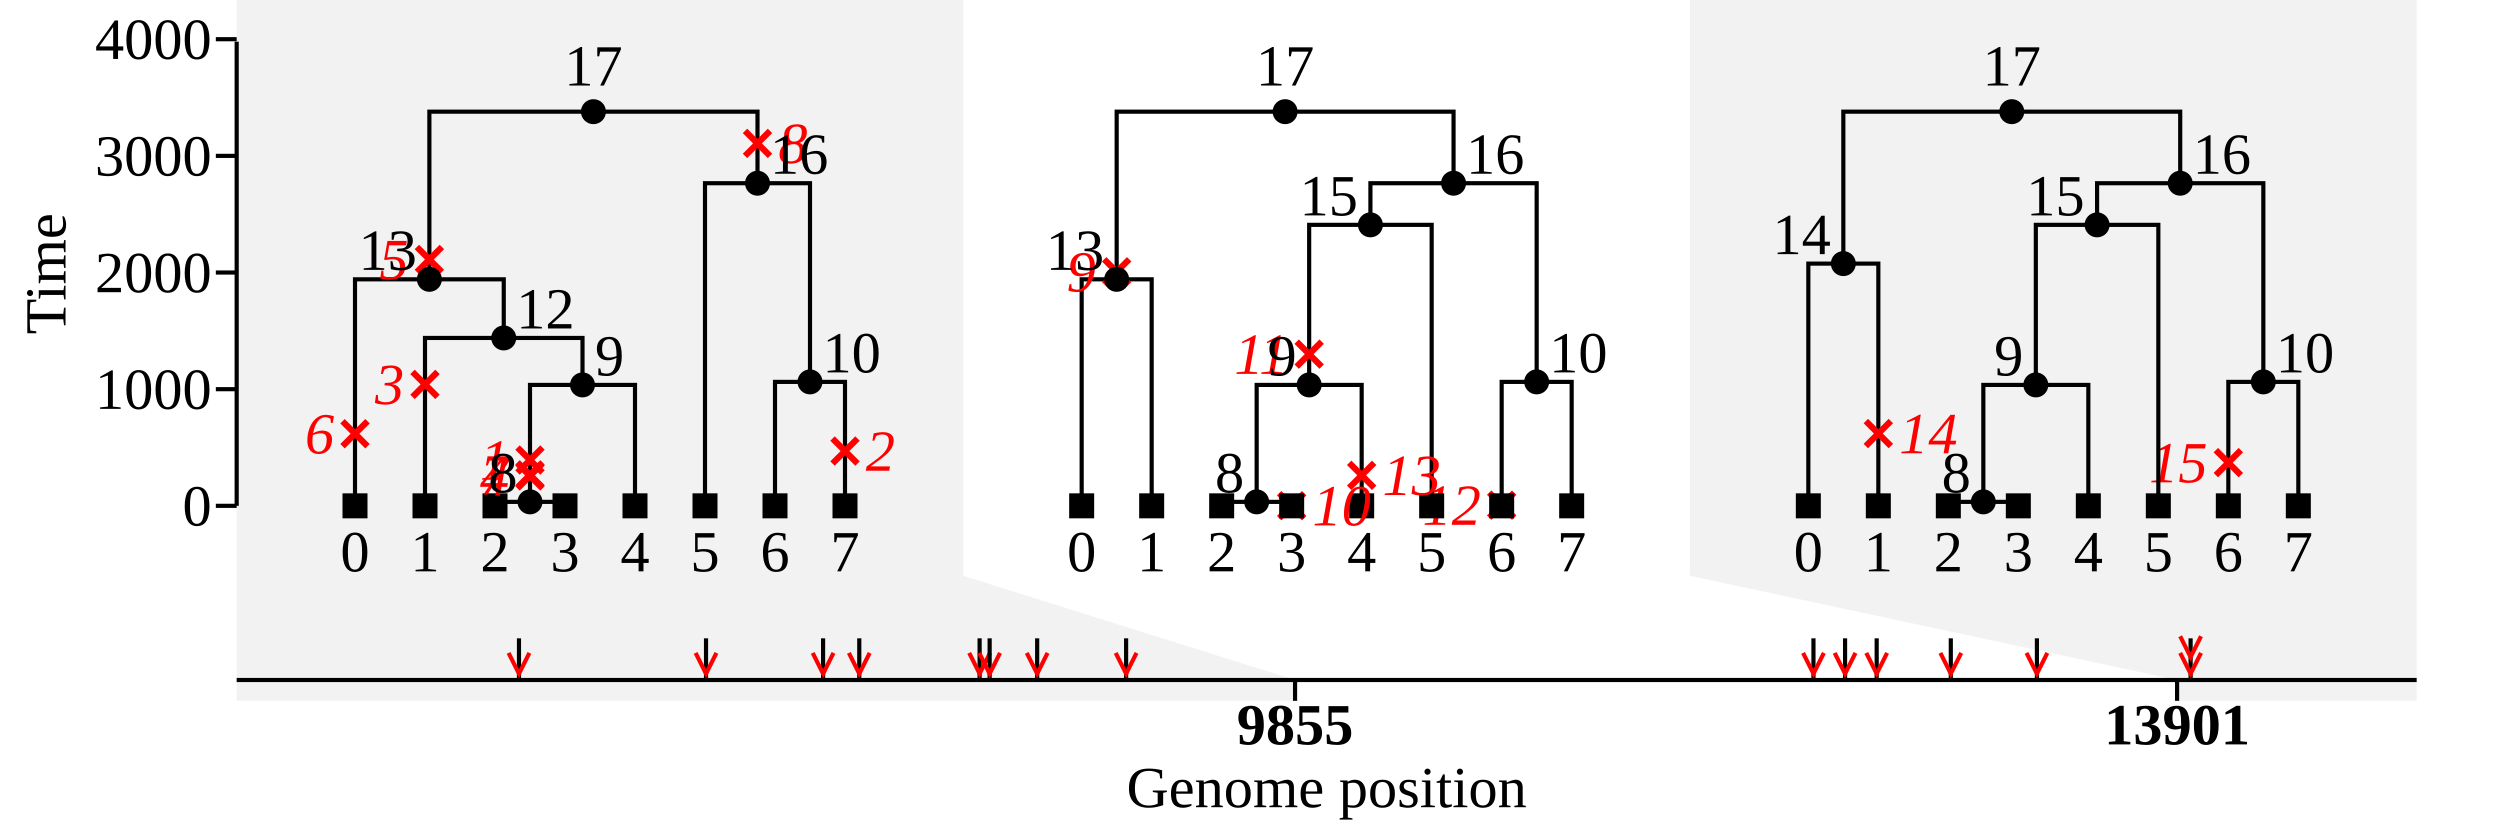
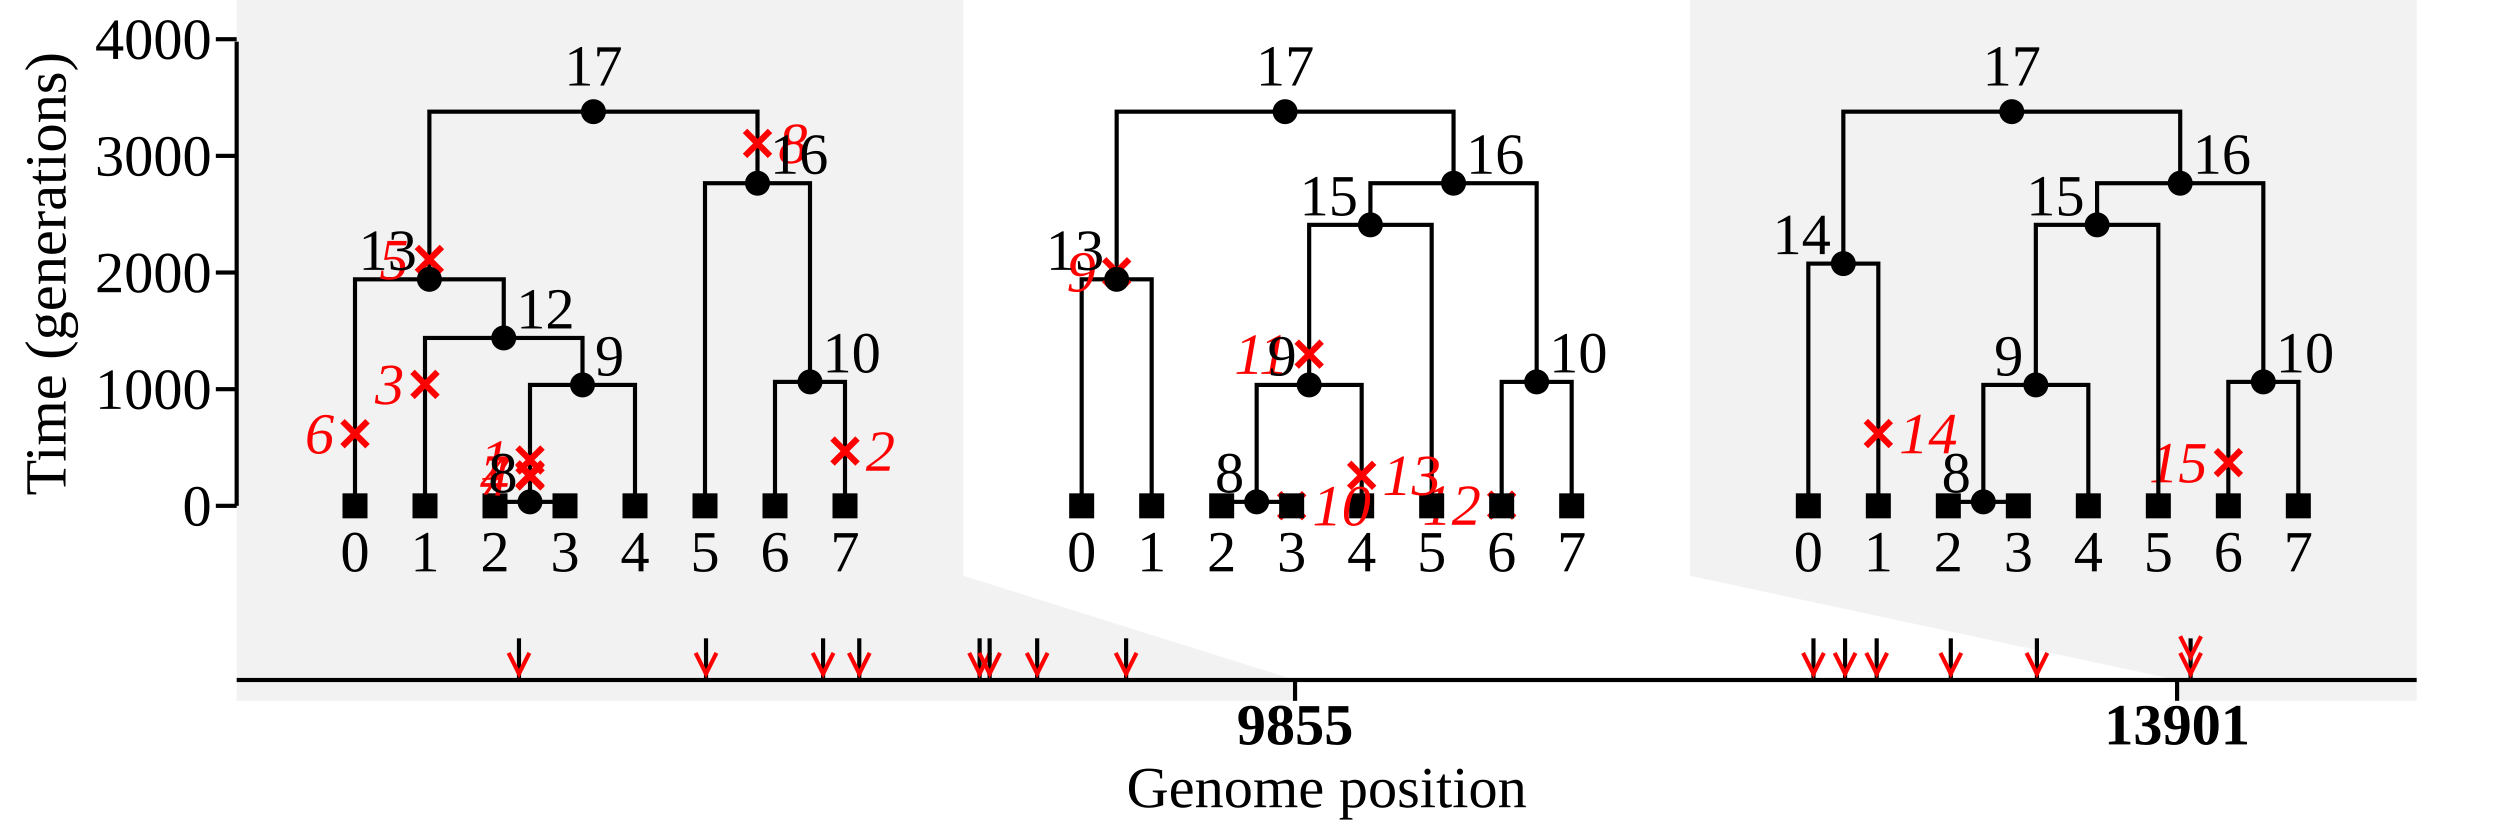
<svg xmlns="http://www.w3.org/2000/svg" baseProfile="full" height="200" version="1.1" width="600">
  <defs>
    <style type="text/css">.background path {fill: #808080; fill-opacity: 0}.background path:nth-child(odd) {fill-opacity: .1}.axes {font-size: 14px}.x-axis .tick .lab {font-weight: bold; dominant-baseline: hanging}.axes, .tree {font-size: 14px; text-anchor: middle}.axes line, .edge {stroke: black; fill: none}.y-axis .grid {stroke: #FAFAFA}.node &gt; .sym {fill: black; stroke: none}.site &gt; .sym {stroke: black}.mut text {fill: red; font-style: italic}.mut.extra text {fill: hotpink}.mut line {fill: none; stroke: none}.mut .sym {fill: none; stroke: red}.mut.extra .sym {stroke: hotpink}.node .mut .sym {stroke-width: 1.5px}.tree text, .tree-sequence text {dominant-baseline: central}.plotbox .lab.lft {text-anchor: end}.plotbox .lab.rgt {text-anchor: start}</style>
  </defs>
  <g class="tree-sequence">
    <g class="background">
      <path d="M56.8,0 l174.4,0 l0,138.2 l79.614,25 l0,5 l-254.014,0 l0,-5 l0,-25 l0,-138.2z" />
      <path d="M231.2,0 l174.4,0 l0,138.2 l116.9,25 l0,5 l-211.687,0 l0,-5 l-79.614,-25 l0,-138.2z" />
      <path d="M405.6,0 l174.4,0 l0,138.2 l0,25 l0,5 l-57.5,0 l0,-5 l-116.9,-25 l0,-138.2z" />
    </g>
    <g class="axes">
      <g class="x-axis">
        <g transform="translate(318.4 200)">
          <text class="lab" text-anchor="middle" transform="translate(0 -11)">Genome position</text>
        </g>
        <line x1="56.8" x2="580" y1="163.2" y2="163.2" />
        <g class="ticks">
          <g class="tick" transform="translate(310.814 163.2)">
            <line x1="0" x2="0" y1="0" y2="5" />
            <g transform="translate(0 6)">
              <text class="lab">9855</text>
            </g>
          </g>
          <g class="tick" transform="translate(522.5 163.2)">
            <line x1="0" x2="0" y1="0" y2="5" />
            <g transform="translate(0 6)">
              <text class="lab">13901</text>
            </g>
          </g>
        </g>
        <g class="site s1" transform="translate(124.554 163.2)">
          <line class="sym" x1="0" x2="0" y1="0" y2="-10" />
          <g class="mut m1">
            <polyline class="sym" points="2.5,-6.5 0,-1.5 -2.5,-6.5" />
          </g>
        </g>
        <g class="site s2" transform="translate(169.445 163.2)">
          <line class="sym" x1="0" x2="0" y1="0" y2="-10" />
          <g class="mut m2">
            <polyline class="sym" points="2.5,-6.5 0,-1.5 -2.5,-6.5" />
          </g>
        </g>
        <g class="site s3" transform="translate(197.541 163.2)">
          <line class="sym" x1="0" x2="0" y1="0" y2="-10" />
          <g class="mut m3">
            <polyline class="sym" points="2.5,-6.5 0,-1.5 -2.5,-6.5" />
          </g>
        </g>
        <g class="site s4" transform="translate(206.226 163.2)">
          <line class="sym" x1="0" x2="0" y1="0" y2="-10" />
          <g class="mut m4">
            <polyline class="sym" points="2.5,-6.5 0,-1.5 -2.5,-6.5" />
          </g>
        </g>
        <g class="site s5" transform="translate(235.107 163.2)">
          <line class="sym" x1="0" x2="0" y1="0" y2="-10" />
          <g class="mut m5">
            <polyline class="sym" points="2.5,-6.5 0,-1.5 -2.5,-6.5" />
          </g>
        </g>
        <g class="site s6" transform="translate(237.513 163.2)">
          <line class="sym" x1="0" x2="0" y1="0" y2="-10" />
          <g class="mut m6">
            <polyline class="sym" points="2.5,-6.5 0,-1.5 -2.5,-6.5" />
          </g>
        </g>
        <g class="site s7" transform="translate(248.919 163.2)">
          <line class="sym" x1="0" x2="0" y1="0" y2="-10" />
          <g class="mut m7">
            <polyline class="sym" points="2.5,-6.5 0,-1.5 -2.5,-6.5" />
          </g>
        </g>
        <g class="site s8" transform="translate(270.266 163.2)">
          <line class="sym" x1="0" x2="0" y1="0" y2="-10" />
          <g class="mut m8">
            <polyline class="sym" points="2.5,-6.5 0,-1.5 -2.5,-6.5" />
          </g>
        </g>
        <g class="site s9" transform="translate(435.231 163.2)">
          <line class="sym" x1="0" x2="0" y1="0" y2="-10" />
          <g class="mut m9">
            <polyline class="sym" points="2.5,-6.5 0,-1.5 -2.5,-6.5" />
          </g>
        </g>
        <g class="site s10" transform="translate(442.817 163.2)">
          <line class="sym" x1="0" x2="0" y1="0" y2="-10" />
          <g class="mut m10">
            <polyline class="sym" points="2.5,-6.5 0,-1.5 -2.5,-6.5" />
          </g>
        </g>
        <g class="site s11" transform="translate(450.403 163.2)">
          <line class="sym" x1="0" x2="0" y1="0" y2="-10" />
          <g class="mut m11">
            <polyline class="sym" points="2.5,-6.5 0,-1.5 -2.5,-6.5" />
          </g>
        </g>
        <g class="site s12" transform="translate(468.192 163.2)">
          <line class="sym" x1="0" x2="0" y1="0" y2="-10" />
          <g class="mut m12">
            <polyline class="sym" points="2.5,-6.5 0,-1.5 -2.5,-6.5" />
          </g>
        </g>
        <g class="site s13" transform="translate(488.859 163.2)">
          <line class="sym" x1="0" x2="0" y1="0" y2="-10" />
          <g class="mut m13">
            <polyline class="sym" points="2.5,-6.5 0,-1.5 -2.5,-6.5" />
          </g>
        </g>
        <g class="site s14" transform="translate(525.744 163.2)">
          <line class="sym" x1="0" x2="0" y1="0" y2="-10" />
          <g class="mut m15">
            <polyline class="sym" points="2.5,-6.5 0,-1.5 -2.5,-6.5" />
          </g>
          <g class="mut m14">
            <polyline class="sym" points="2.5,-10.5 0,-5.5 -2.5,-10.5" />
          </g>
        </g>
      </g>
      <g class="y-axis">
        <g transform="translate(0 65.7)">
-           <text class="lab" text-anchor="middle" transform="translate(11) rotate(-90)">Time</text>
+           <text class="lab" text-anchor="middle" transform="translate(11) rotate(-90)">Time (generations)</text>
        </g>
        <line x1="56.8" x2="56.8" y1="121.4" y2="10" />
        <g class="ticks">
          <g class="tick" transform="translate(56.8 121.4)">
            <line x1="0" x2="-5" y1="0" y2="0" />
            <g transform="translate(-6 0)">
              <text class="lab" text-anchor="end">0</text>
            </g>
          </g>
          <g class="tick" transform="translate(56.8 93.4029)">
            <line x1="0" x2="-5" y1="0" y2="0" />
            <g transform="translate(-6 0)">
              <text class="lab" text-anchor="end">1000</text>
            </g>
          </g>
          <g class="tick" transform="translate(56.8 65.4058)">
            <line x1="0" x2="-5" y1="0" y2="0" />
            <g transform="translate(-6 0)">
              <text class="lab" text-anchor="end">2000</text>
            </g>
          </g>
          <g class="tick" transform="translate(56.8 37.4087)">
            <line x1="0" x2="-5" y1="0" y2="0" />
            <g transform="translate(-6 0)">
              <text class="lab" text-anchor="end">3000</text>
            </g>
          </g>
          <g class="tick" transform="translate(56.8 9.41159)">
            <line x1="0" x2="-5" y1="0" y2="0" />
            <g transform="translate(-6 0)">
              <text class="lab" text-anchor="end">4000</text>
            </g>
          </g>
        </g>
      </g>
    </g>
    <g class="plotbox trees">
      <g class="tree t0" transform="translate(56.8 0)">
        <g class="plotbox">
          <g class="c2 node n17 p3 root" transform="translate(85.625 26.8)">
            <g class="a17 c2 m5 node n13 p3 s5" transform="translate(-39.375 40.2375)">
              <g class="a13 i0 leaf m6 node n0 p0 s6 sample" transform="translate(-17.85 54.3625)">
                <path class="edge" d="M 0 0 V -54.362 H 17.85" />
                <g class="mut m6 s6" transform="translate(0 -17.3034)">
                  <line x1="0" x2="0" y1="0" y2="17.303" />
                  <path class="sym" d="M -3,-3 l 6,6 M -3,3 l 6,-6" />
                  <text class="lab lft" transform="translate(-5 0)">6</text>
                </g>
                <rect class="sym" height="6" width="6" x="-3" y="-3" />
                <text class="lab" transform="translate(0 11)">0</text>
              </g>
              <g class="a13 c2 node n12 p3" transform="translate(17.85 14.0706)">
                <g class="a12 i0 leaf m3 node n1 p0 s3 sample" transform="translate(-18.9 40.2919)">
                  <path class="edge" d="M 0 0 V -40.292 H 18.9" />
                  <g class="mut m3 s3" transform="translate(0 -29.1465)">
                    <line x1="0" x2="0" y1="0" y2="29.146" />
                    <path class="sym" d="M -3,-3 l 6,6 M -3,3 l 6,-6" />
                    <text class="lab lft" transform="translate(-5 0)">3</text>
                  </g>
                  <rect class="sym" height="6" width="6" x="-3" y="-3" />
                  <text class="lab" transform="translate(0 11)">1</text>
                </g>
                <g class="a12 c2 node n9 p3" transform="translate(18.9 11.2733)">
                  <g class="a9 i2 leaf node n4 p1 sample" transform="translate(12.6 29.0186)">
                    <path class="edge" d="M 0 0 V -29.019 H -12.6" />
                    <rect class="sym" height="6" width="6" x="-3" y="-3" />
                    <text class="lab" transform="translate(0 11)">4</text>
                  </g>
                  <g class="a9 c2 m1 m4 m7 node n8 p0 s1 s4 s7" transform="translate(-12.6 28.067)">
                    <g class="a8 i1 leaf node n2 p0 sample" transform="translate(-8.4 0.95157)">
                      <path class="edge" d="M 0 0 V -0.952 H 8.4" />
                      <rect class="sym" height="6" width="6" x="-3" y="-3" />
                      <text class="lab" transform="translate(0 11)">2</text>
                    </g>
                    <g class="a8 i1 leaf node n3 p0 sample" transform="translate(8.4 0.95157)">
                      <path class="edge" d="M 0 0 V -0.952 H -8.4" />
                      <rect class="sym" height="6" width="6" x="-3" y="-3" />
                      <text class="lab" transform="translate(0 11)">3</text>
                    </g>
                    <path class="edge" d="M 0 0 V -28.067 H 12.6" />
                    <g class="mut m1 s1" transform="translate(0 -10.0438)">
                      <line x1="0" x2="0" y1="0" y2="10.044" />
                      <path class="sym" d="M -3,-3 l 6,6 M -3,3 l 6,-6" />
                      <text class="lab lft" transform="translate(-5 0)">1</text>
                    </g>
                    <g class="mut m7 s7" transform="translate(0 -6.48256)">
                      <line x1="0" x2="0" y1="0" y2="6.483" />
                      <path class="sym" d="M -3,-3 l 6,6 M -3,3 l 6,-6" />
                      <text class="lab lft" transform="translate(-5 0)">7</text>
                    </g>
                    <g class="mut m4 s4" transform="translate(0 -6.2275)">
                      <line x1="0" x2="0" y1="0" y2="6.228" />
                      <path class="sym" d="M -3,-3 l 6,6 M -3,3 l 6,-6" />
                      <text class="lab lft" transform="translate(-5 0)">4</text>
                    </g>
                    <circle class="sym" cx="0" cy="0" r="3" />
                    <text class="lab lft" transform="translate(-3 -7.0)">8</text>
                  </g>
                  <path class="edge" d="M 0 0 V -11.273 H -18.9" />
                  <circle class="sym" cx="0" cy="0" r="3" />
                  <text class="lab rgt" transform="translate(3 -7.0)">9</text>
                </g>
                <path class="edge" d="M 0 0 V -14.071 H -17.85" />
                <circle class="sym" cx="0" cy="0" r="3" />
                <text class="lab rgt" transform="translate(3 -7.0)">12</text>
              </g>
              <path class="edge" d="M 0 0 V -40.237 H 39.375" />
              <g class="mut m5 s5" transform="translate(0 -4.76423)">
                <line x1="0" x2="0" y1="0" y2="4.764" />
                <path class="sym" d="M -3,-3 l 6,6 M -3,3 l 6,-6" />
                <text class="lab lft" transform="translate(-5 0)">5</text>
              </g>
              <circle class="sym" cx="0" cy="0" r="3" />
              <text class="lab lft" transform="translate(-3 -7.0)">13</text>
            </g>
            <g class="a17 c2 m8 node n16 p3 s8" transform="translate(39.375 17.1723)">
              <g class="a16 i2 leaf node n5 p1 sample" transform="translate(-12.6 77.4277)">
                <path class="edge" d="M 0 0 V -77.428 H 12.6" />
                <rect class="sym" height="6" width="6" x="-3" y="-3" />
                <text class="lab" transform="translate(0 11)">5</text>
              </g>
              <g class="a16 c2 node n10 p3" transform="translate(12.6 47.6807)">
                <g class="a10 i3 leaf node n6 p2 sample" transform="translate(-8.4 29.747)">
                  <path class="edge" d="M 0 0 V -29.747 H 8.4" />
                  <rect class="sym" height="6" width="6" x="-3" y="-3" />
                  <text class="lab" transform="translate(0 11)">6</text>
                </g>
                <g class="a10 i3 leaf m2 node n7 p2 s2 sample" transform="translate(8.4 29.747)">
                  <path class="edge" d="M 0 0 V -29.747 H -8.4" />
                  <g class="mut m2 s2" transform="translate(0 -13.1501)">
                    <line x1="0" x2="0" y1="0" y2="13.15" />
                    <path class="sym" d="M -3,-3 l 6,6 M -3,3 l 6,-6" />
                    <text class="lab rgt" transform="translate(5 0)">2</text>
                  </g>
                  <rect class="sym" height="6" width="6" x="-3" y="-3" />
                  <text class="lab" transform="translate(0 11)">7</text>
                </g>
                <path class="edge" d="M 0 0 V -47.681 H -12.6" />
                <circle class="sym" cx="0" cy="0" r="3" />
                <text class="lab rgt" transform="translate(3 -7.0)">10</text>
              </g>
              <path class="edge" d="M 0 0 V -17.172 H -39.375" />
              <g class="mut m8 s8" transform="translate(0 -9.55803)">
                <line x1="0" x2="0" y1="0" y2="9.558" />
                <path class="sym" d="M -3,-3 l 6,6 M -3,3 l 6,-6" />
                <text class="lab rgt" transform="translate(5 0)">8</text>
              </g>
              <circle class="sym" cx="0" cy="0" r="3" />
              <text class="lab rgt" transform="translate(3 -7.0)">16</text>
            </g>
            <circle class="sym" cx="0" cy="0" r="3" />
            <text class="lab" transform="translate(0 -11)">17</text>
          </g>
        </g>
      </g>
      <g class="tree t1" transform="translate(231.2 0)">
        <g class="plotbox">
          <g class="c2 node n17 p3 root" transform="translate(77.225 26.8)">
            <g class="a17 c2 m9 node n13 p3 s9" transform="translate(-40.425 40.2375)">
              <g class="a13 i0 leaf node n0 p0 sample" transform="translate(-8.4 54.3625)">
                <path class="edge" d="M 0 0 V -54.362 H 8.4" />
                <rect class="sym" height="6" width="6" x="-3" y="-3" />
                <text class="lab" transform="translate(0 11)">0</text>
              </g>
              <g class="a13 i0 leaf node n1 p0 sample" transform="translate(8.4 54.3625)">
                <path class="edge" d="M 0 0 V -54.362 H -8.4" />
                <rect class="sym" height="6" width="6" x="-3" y="-3" />
                <text class="lab" transform="translate(0 11)">1</text>
              </g>
              <path class="edge" d="M 0 0 V -40.237 H 40.425" />
              <g class="mut m9 s9" transform="translate(0 -1.80647)">
                <line x1="0" x2="0" y1="0" y2="1.806" />
                <path class="sym" d="M -3,-3 l 6,6 M -3,3 l 6,-6" />
                <text class="lab lft" transform="translate(-5 0)">9</text>
              </g>
              <circle class="sym" cx="0" cy="0" r="3" />
              <text class="lab lft" transform="translate(-3 -7.0)">13</text>
            </g>
            <g class="a17 c2 node n16 p3" transform="translate(40.425 17.1723)">
              <g class="a16 c2 node n10 p3" transform="translate(19.95 47.6807)">
                <g class="a10 i3 leaf m12 node n6 p2 s12 sample" transform="translate(-8.4 29.747)">
                  <path class="edge" d="M 0 0 V -29.747 H 8.4" />
                  <g class="mut m12 s12" transform="translate(0 -0.16764)">
                    <line x1="0" x2="0" y1="0" y2="0.168" />
                    <path class="sym" d="M -3,-3 l 6,6 M -3,3 l 6,-6" />
                    <text class="lab lft" transform="translate(-5 0)">12</text>
                  </g>
                  <rect class="sym" height="6" width="6" x="-3" y="-3" />
                  <text class="lab" transform="translate(0 11)">6</text>
                </g>
                <g class="a10 i3 leaf node n7 p2 sample" transform="translate(8.4 29.747)">
                  <path class="edge" d="M 0 0 V -29.747 H -8.4" />
                  <rect class="sym" height="6" width="6" x="-3" y="-3" />
                  <text class="lab" transform="translate(0 11)">7</text>
                </g>
                <path class="edge" d="M 0 0 V -47.681 H -19.95" />
                <circle class="sym" cx="0" cy="0" r="3" />
                <text class="lab rgt" transform="translate(3 -7.0)">10</text>
              </g>
              <g class="a16 c2 node n15 p3" transform="translate(-19.95 9.99148)">
                <g class="a15 i2 leaf node n5 p1 sample" transform="translate(14.7 67.4362)">
                  <path class="edge" d="M 0 0 V -67.436 H -14.7" />
                  <rect class="sym" height="6" width="6" x="-3" y="-3" />
                  <text class="lab" transform="translate(0 11)">5</text>
                </g>
                <g class="a15 c2 m11 node n9 p3 s11" transform="translate(-14.7 38.4177)">
                  <g class="a9 i2 leaf m13 node n4 p1 s13 sample" transform="translate(12.6 29.0186)">
                    <path class="edge" d="M 0 0 V -29.019 H -12.6" />
                    <g class="mut m13 s13" transform="translate(0 -7.32564)">
                      <line x1="0" x2="0" y1="0" y2="7.326" />
                      <path class="sym" d="M -3,-3 l 6,6 M -3,3 l 6,-6" />
                      <text class="lab rgt" transform="translate(5 0)">13</text>
                    </g>
                    <rect class="sym" height="6" width="6" x="-3" y="-3" />
                    <text class="lab" transform="translate(0 11)">4</text>
                  </g>
                  <g class="a9 c2 node n8 p0" transform="translate(-12.6 28.067)">
                    <g class="a8 i1 leaf node n2 p0 sample" transform="translate(-8.4 0.95157)">
                      <path class="edge" d="M 0 0 V -0.952 H 8.4" />
                      <rect class="sym" height="6" width="6" x="-3" y="-3" />
                      <text class="lab" transform="translate(0 11)">2</text>
                    </g>
                    <g class="a8 i1 leaf m10 node n3 p0 s10 sample" transform="translate(8.4 0.95157)">
                      <path class="edge" d="M 0 0 V -0.952 H -8.4" />
                      <g class="mut m10 s10" transform="translate(0 -0.0388272)">
                        <line x1="0" x2="0" y1="0" y2="0.039" />
                        <path class="sym" d="M -3,-3 l 6,6 M -3,3 l 6,-6" />
                        <text class="lab rgt" transform="translate(5 0)">10</text>
                      </g>
                      <rect class="sym" height="6" width="6" x="-3" y="-3" />
                      <text class="lab" transform="translate(0 11)">3</text>
                    </g>
                    <path class="edge" d="M 0 0 V -28.067 H 12.6" />
                    <circle class="sym" cx="0" cy="0" r="3" />
                    <text class="lab lft" transform="translate(-3 -7.0)">8</text>
                  </g>
                  <path class="edge" d="M 0 0 V -38.418 H 14.7" />
                  <g class="mut m11 s11" transform="translate(0 -7.38769)">
                    <line x1="0" x2="0" y1="0" y2="7.388" />
                    <path class="sym" d="M -3,-3 l 6,6 M -3,3 l 6,-6" />
                    <text class="lab lft" transform="translate(-5 0)">11</text>
                  </g>
                  <circle class="sym" cx="0" cy="0" r="3" />
                  <text class="lab lft" transform="translate(-3 -7.0)">9</text>
                </g>
                <path class="edge" d="M 0 0 V -9.991 H 19.95" />
                <circle class="sym" cx="0" cy="0" r="3" />
                <text class="lab lft" transform="translate(-3 -7.0)">15</text>
              </g>
              <path class="edge" d="M 0 0 V -17.172 H -40.425" />
              <circle class="sym" cx="0" cy="0" r="3" />
              <text class="lab rgt" transform="translate(3 -7.0)">16</text>
            </g>
            <circle class="sym" cx="0" cy="0" r="3" />
            <text class="lab" transform="translate(0 -11)">17</text>
          </g>
        </g>
      </g>
      <g class="tree t2" transform="translate(405.6 0)">
        <g class="plotbox">
          <g class="c2 node n17 p3 root" transform="translate(77.225 26.8)">
            <g class="a17 c2 node n16 p3" transform="translate(40.425 17.1723)">
              <g class="a16 c2 node n10 p3" transform="translate(19.95 47.6807)">
                <g class="a10 i3 leaf m15 node n6 p2 s14 sample" transform="translate(-8.4 29.747)">
                  <path class="edge" d="M 0 0 V -29.747 H 8.4" />
                  <g class="mut m15 s14" transform="translate(0 -10.3659)">
                    <line x1="0" x2="0" y1="0" y2="10.366" />
                    <path class="sym" d="M -3,-3 l 6,6 M -3,3 l 6,-6" />
                    <text class="lab lft" transform="translate(-5 0)">15</text>
                  </g>
                  <rect class="sym" height="6" width="6" x="-3" y="-3" />
                  <text class="lab" transform="translate(0 11)">6</text>
                </g>
                <g class="a10 i3 leaf node n7 p2 sample" transform="translate(8.4 29.747)">
                  <path class="edge" d="M 0 0 V -29.747 H -8.4" />
                  <rect class="sym" height="6" width="6" x="-3" y="-3" />
                  <text class="lab" transform="translate(0 11)">7</text>
                </g>
                <path class="edge" d="M 0 0 V -47.681 H -19.95" />
                <circle class="sym" cx="0" cy="0" r="3" />
                <text class="lab rgt" transform="translate(3 -7.0)">10</text>
              </g>
              <g class="a16 c2 node n15 p3" transform="translate(-19.95 9.99148)">
                <g class="a15 i2 leaf node n5 p1 sample" transform="translate(14.7 67.4362)">
                  <path class="edge" d="M 0 0 V -67.436 H -14.7" />
                  <rect class="sym" height="6" width="6" x="-3" y="-3" />
                  <text class="lab" transform="translate(0 11)">5</text>
                </g>
                <g class="a15 c2 node n9 p3" transform="translate(-14.7 38.4177)">
                  <g class="a9 i2 leaf node n4 p1 sample" transform="translate(12.6 29.0186)">
                    <path class="edge" d="M 0 0 V -29.019 H -12.6" />
                    <rect class="sym" height="6" width="6" x="-3" y="-3" />
                    <text class="lab" transform="translate(0 11)">4</text>
                  </g>
                  <g class="a9 c2 node n8 p0" transform="translate(-12.6 28.067)">
                    <g class="a8 i1 leaf node n2 p0 sample" transform="translate(-8.4 0.95157)">
                      <path class="edge" d="M 0 0 V -0.952 H 8.4" />
                      <rect class="sym" height="6" width="6" x="-3" y="-3" />
                      <text class="lab" transform="translate(0 11)">2</text>
                    </g>
                    <g class="a8 i1 leaf node n3 p0 sample" transform="translate(8.4 0.95157)">
                      <path class="edge" d="M 0 0 V -0.952 H -8.4" />
                      <rect class="sym" height="6" width="6" x="-3" y="-3" />
                      <text class="lab" transform="translate(0 11)">3</text>
                    </g>
                    <path class="edge" d="M 0 0 V -28.067 H 12.6" />
                    <circle class="sym" cx="0" cy="0" r="3" />
                    <text class="lab lft" transform="translate(-3 -7.0)">8</text>
                  </g>
                  <path class="edge" d="M 0 0 V -38.418 H 14.7" />
                  <circle class="sym" cx="0" cy="0" r="3" />
                  <text class="lab lft" transform="translate(-3 -7.0)">9</text>
                </g>
                <path class="edge" d="M 0 0 V -9.991 H 19.95" />
                <circle class="sym" cx="0" cy="0" r="3" />
                <text class="lab lft" transform="translate(-3 -7.0)">15</text>
              </g>
              <path class="edge" d="M 0 0 V -17.172 H -40.425" />
              <circle class="sym" cx="0" cy="0" r="3" />
              <text class="lab rgt" transform="translate(3 -7.0)">16</text>
            </g>
            <g class="a17 c2 node n14 p3" transform="translate(-40.425 36.4658)">
              <g class="a14 i0 leaf node n0 p0 sample" transform="translate(-8.4 58.1342)">
                <path class="edge" d="M 0 0 V -58.134 H 8.4" />
                <rect class="sym" height="6" width="6" x="-3" y="-3" />
                <text class="lab" transform="translate(0 11)">0</text>
              </g>
              <g class="a14 i0 leaf m14 node n1 p0 s14 sample" transform="translate(8.4 58.1342)">
                <path class="edge" d="M 0 0 V -58.134 H -8.4" />
                <g class="mut m14 s14" transform="translate(0 -17.3484)">
                  <line x1="0" x2="0" y1="0" y2="17.348" />
                  <path class="sym" d="M -3,-3 l 6,6 M -3,3 l 6,-6" />
                  <text class="lab rgt" transform="translate(5 0)">14</text>
                </g>
                <rect class="sym" height="6" width="6" x="-3" y="-3" />
                <text class="lab" transform="translate(0 11)">1</text>
              </g>
              <path class="edge" d="M 0 0 V -36.466 H 40.425" />
              <circle class="sym" cx="0" cy="0" r="3" />
              <text class="lab lft" transform="translate(-3 -7.0)">14</text>
            </g>
            <circle class="sym" cx="0" cy="0" r="3" />
            <text class="lab" transform="translate(0 -11)">17</text>
          </g>
        </g>
      </g>
    </g>
  </g>
</svg>
